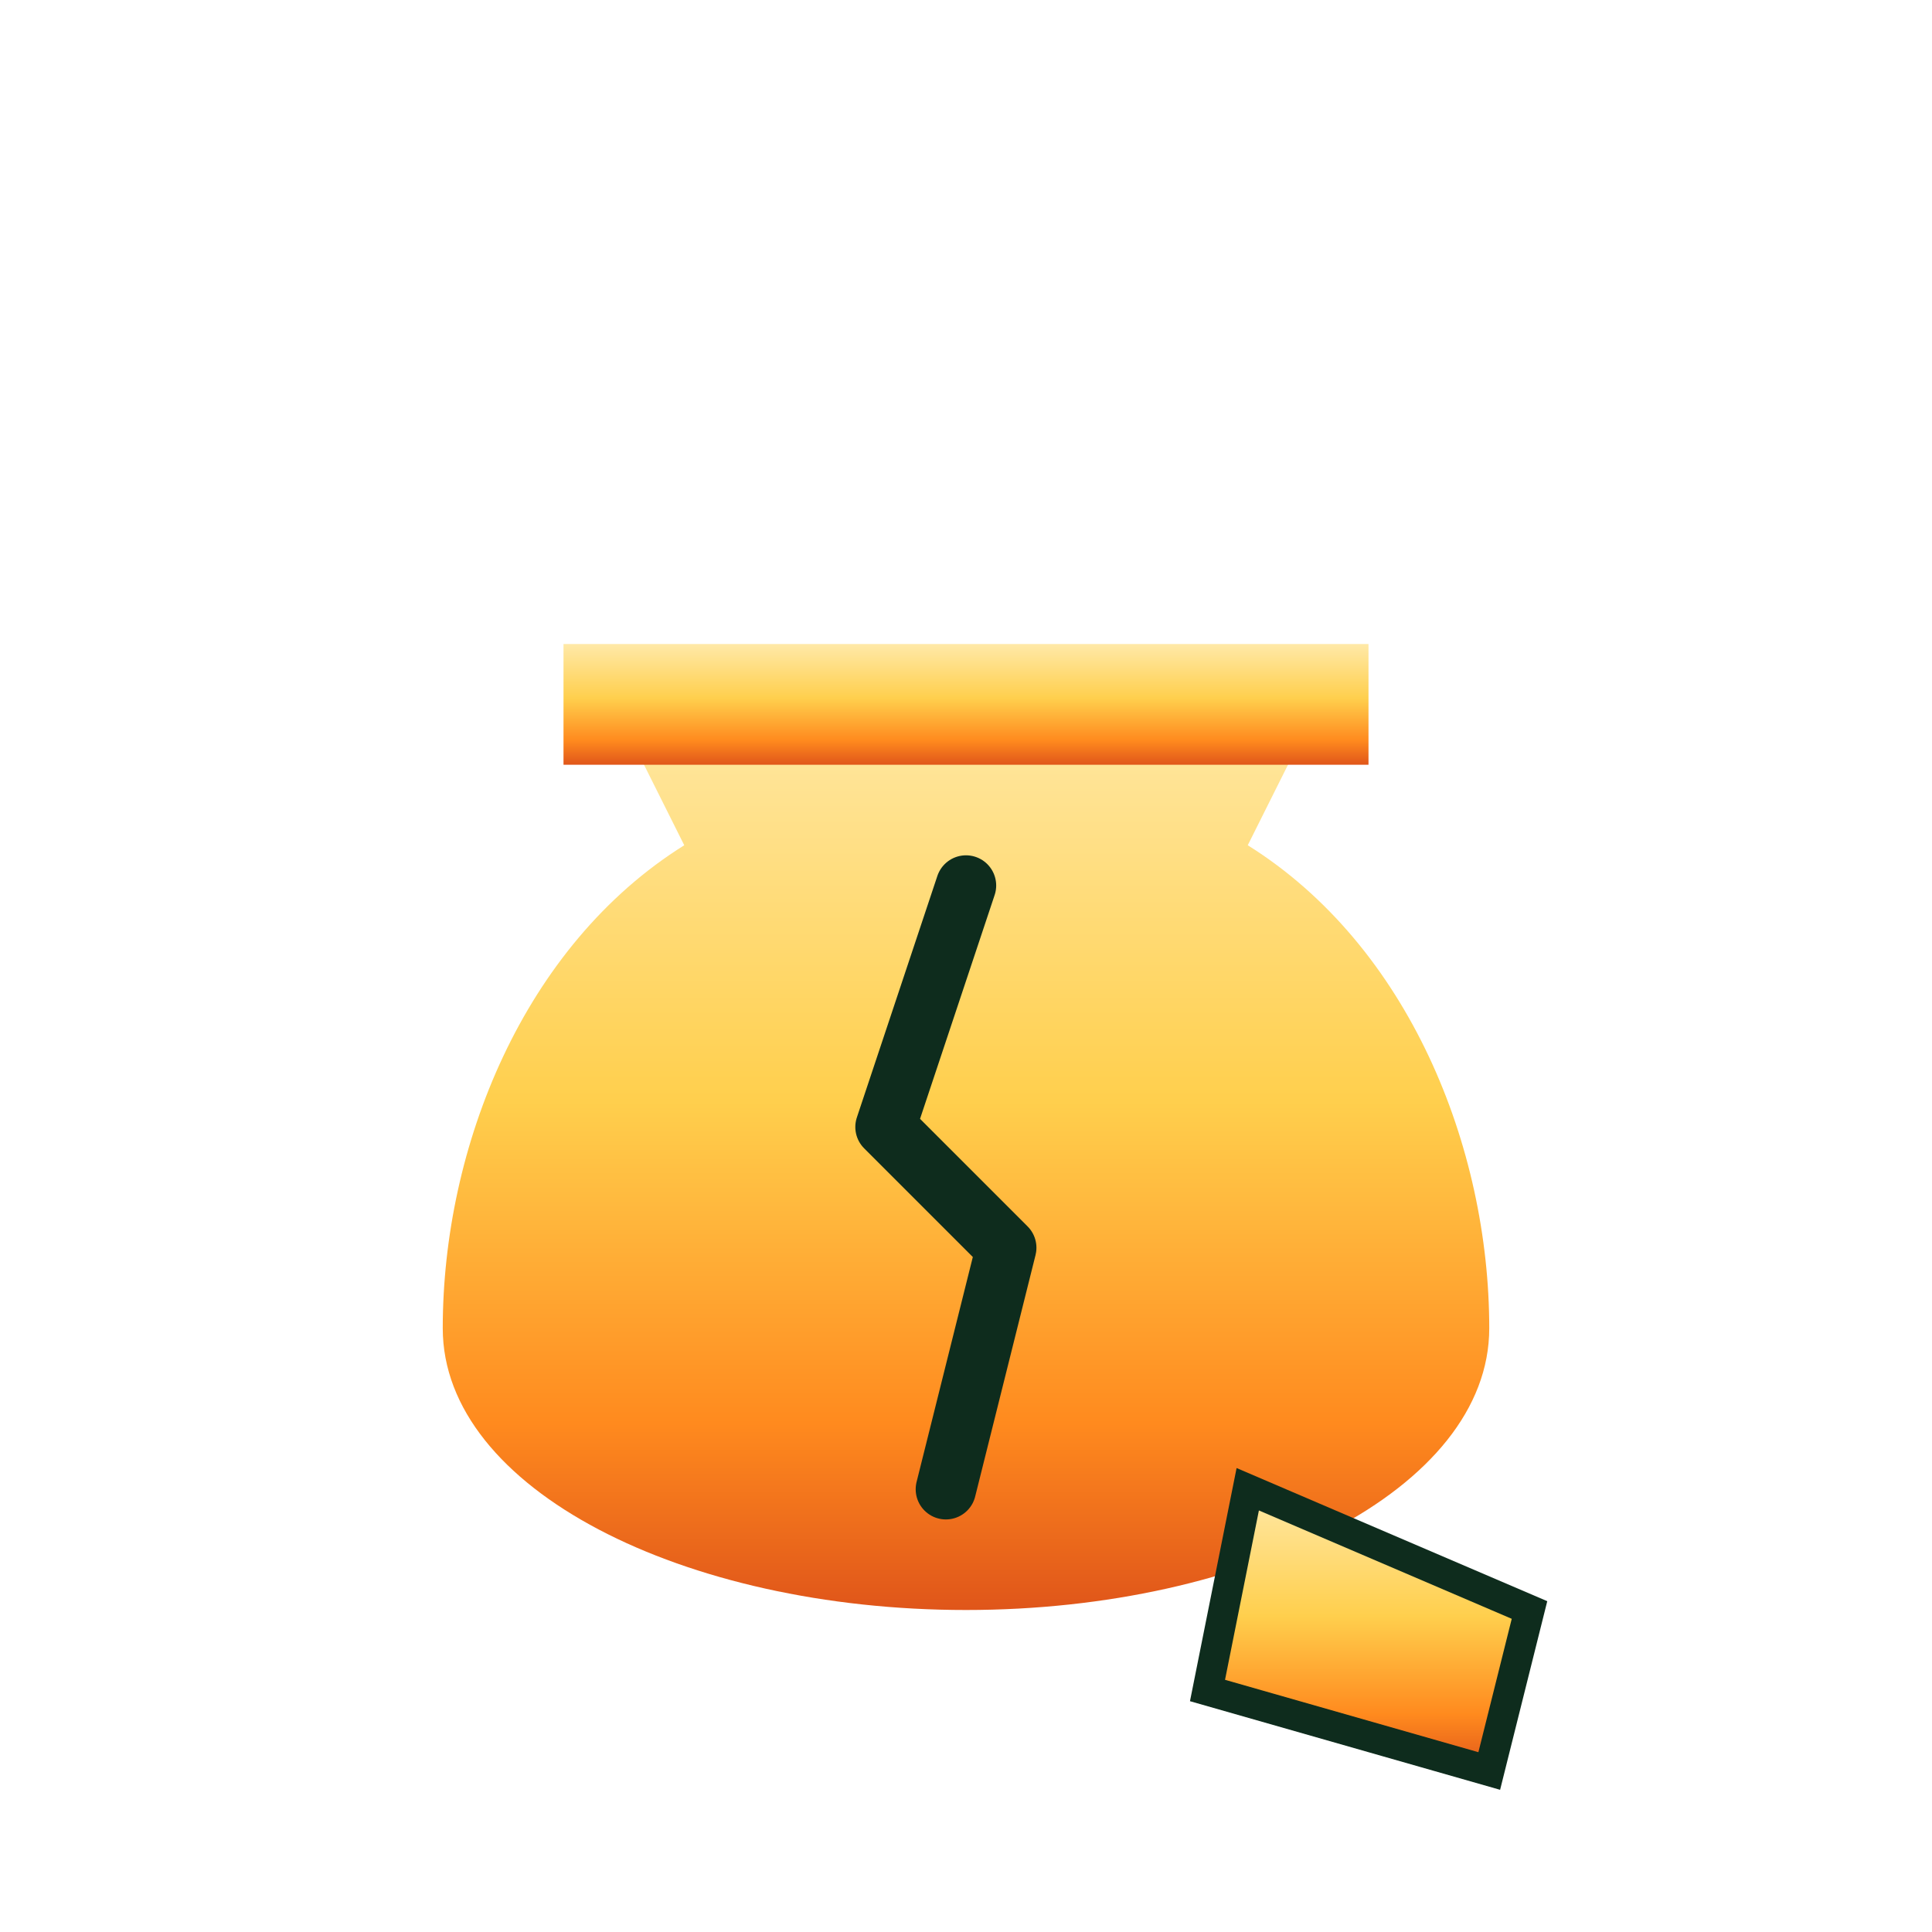
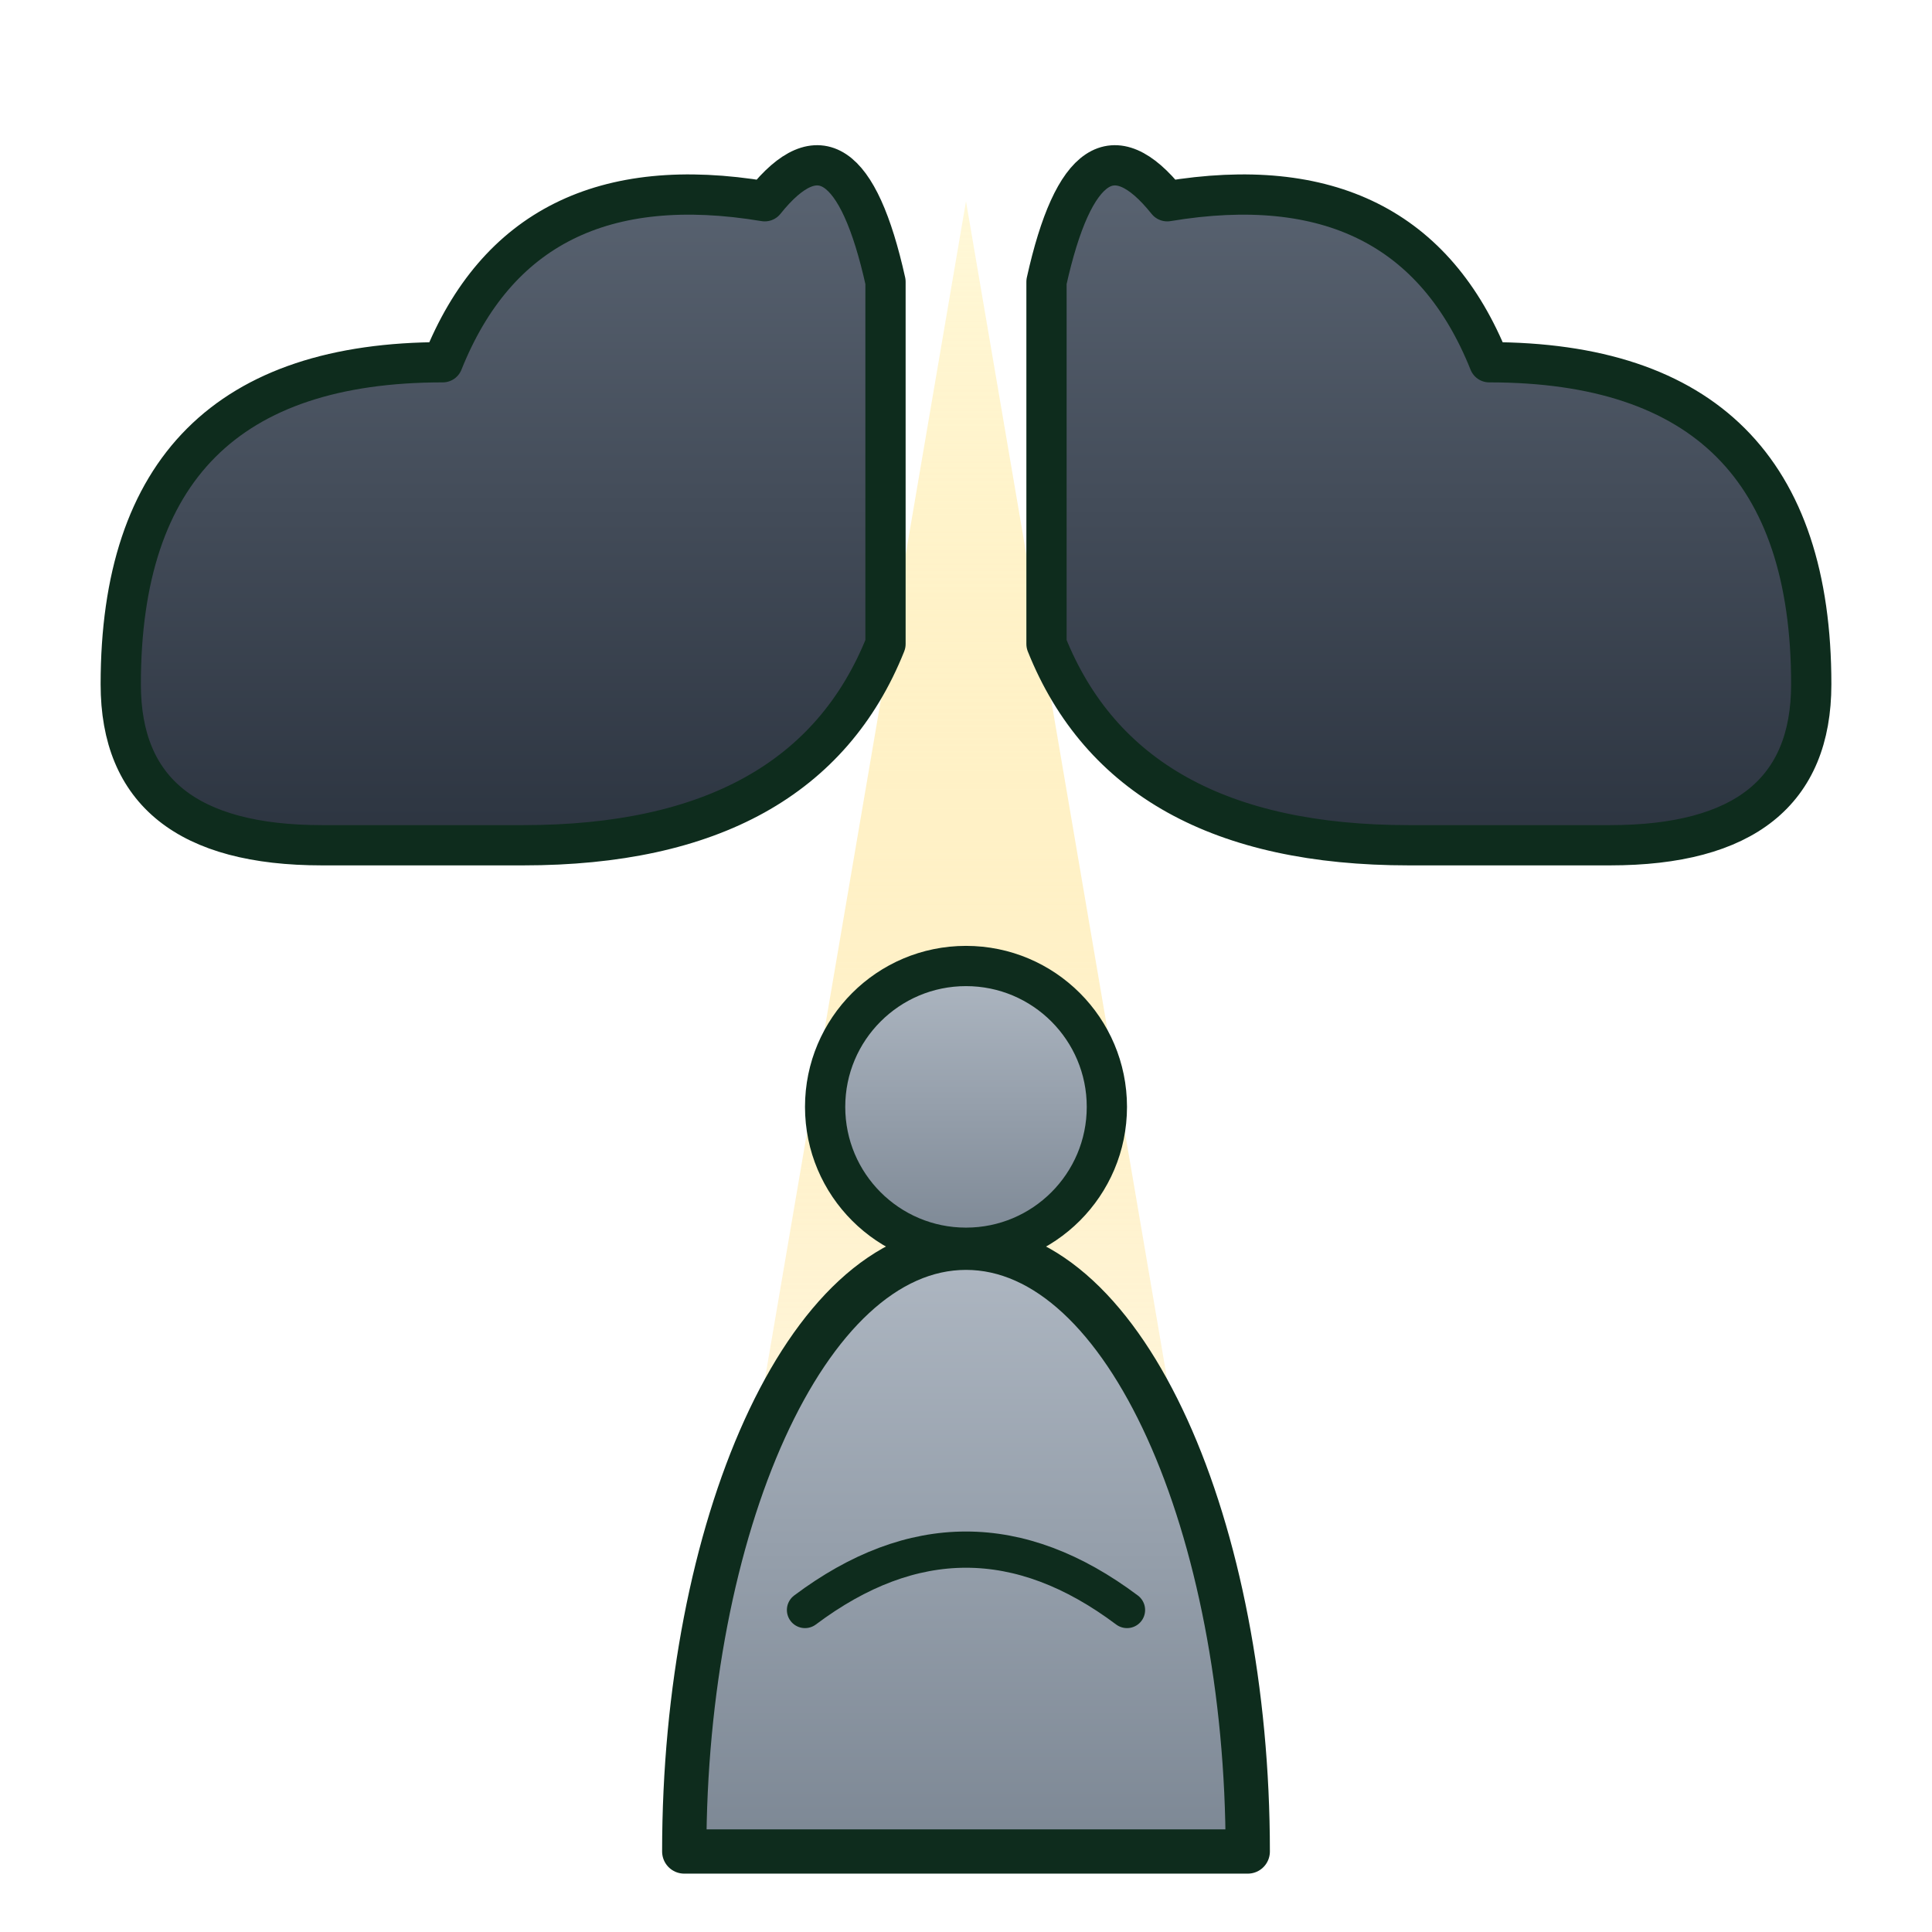
<svg xmlns="http://www.w3.org/2000/svg" viewBox="0 0 96 96" width="96" height="96">
  <defs>
-     <linearGradient id="g" x1="0" y1="0" x2="0" y2="1">
-       <stop offset="0" stop-color="#ffe9a8" />
-       <stop offset=".45" stop-color="#ffcf4d" />
-       <stop offset=".8" stop-color="#ff8a1e" />
-       <stop offset="1" stop-color="#e0561a" />
+     <linearGradient id="cloud" x1="0" y1="0" x2="0" y2="1">
+       <stop offset="0" stop-color="#5a6472" />
+       <stop offset="1" stop-color="#2c3440" />
+     </linearGradient>
+     <linearGradient id="robe" x1="0" y1="0" x2="0" y2="1">
+       <stop offset="0" stop-color="#aeb7c2" />
+       <stop offset="1" stop-color="#7c8794" />
+     </linearGradient>
+     <linearGradient id="light" x1="0" y1="0" x2="0" y2="1">
+       <stop offset="0" stop-color="#fff8d8" />
+       <stop offset="1" stop-color="#ffcf4d" stop-opacity="0" />
    </linearGradient>
  </defs>
-   <path d="M30 34 h36 l-4 8 c8 5 12 15 12 24 c0 8-12 14-26 14 s-26-6-26-14 c0-9 4-19 12-24 z" fill="url(#g)" />
-   <path d="M28 32 h40 v6 h-40 z" fill="url(#g)" />
-   <path d="M48 44 l-4 12 l6 6 l-3 12" fill="none" stroke="#0e2c1d" stroke-width="3" stroke-linecap="round" stroke-linejoin="round" />
-   <path d="M62 74 l14 6 l-2 8 l-14 -4 z" fill="url(#g)" stroke="#0e2c1d" stroke-width="1.5" />
+   <path d="M48 10 L62 92 L34 92 Z" fill="url(#light)" />
+   <path d="M6 34 Q6 18 22 18 Q26 8 38 10 Q42 5 44 14 L44 32 Q40 42 26 42 H16 Q6 42 6 34Z" fill="url(#cloud)" stroke="#0e2c1d" stroke-width="2" stroke-linejoin="round" />
+   <path d="M90 34 Q90 18 74 18 Q70 8 58 10 Q54 5 52 14 L52 32 Q56 42 70 42 H80 Q90 42 90 34Z" fill="url(#cloud)" stroke="#0e2c1d" stroke-width="2" stroke-linejoin="round" />
+   <path d="M48 62 C40 62 34 76 34 92 L62 92 C62 76 56 62 48 62 Z" fill="url(#robe)" stroke="#0e2c1d" stroke-width="2.2" stroke-linejoin="round" />
+   <circle cx="48" cy="55" r="7" fill="url(#robe)" stroke="#0e2c1d" stroke-width="2" />
+   <path d="M40 80 Q48 74 56 80" fill="none" stroke="#0e2c1d" stroke-width="1.8" stroke-linecap="round" />
</svg>
